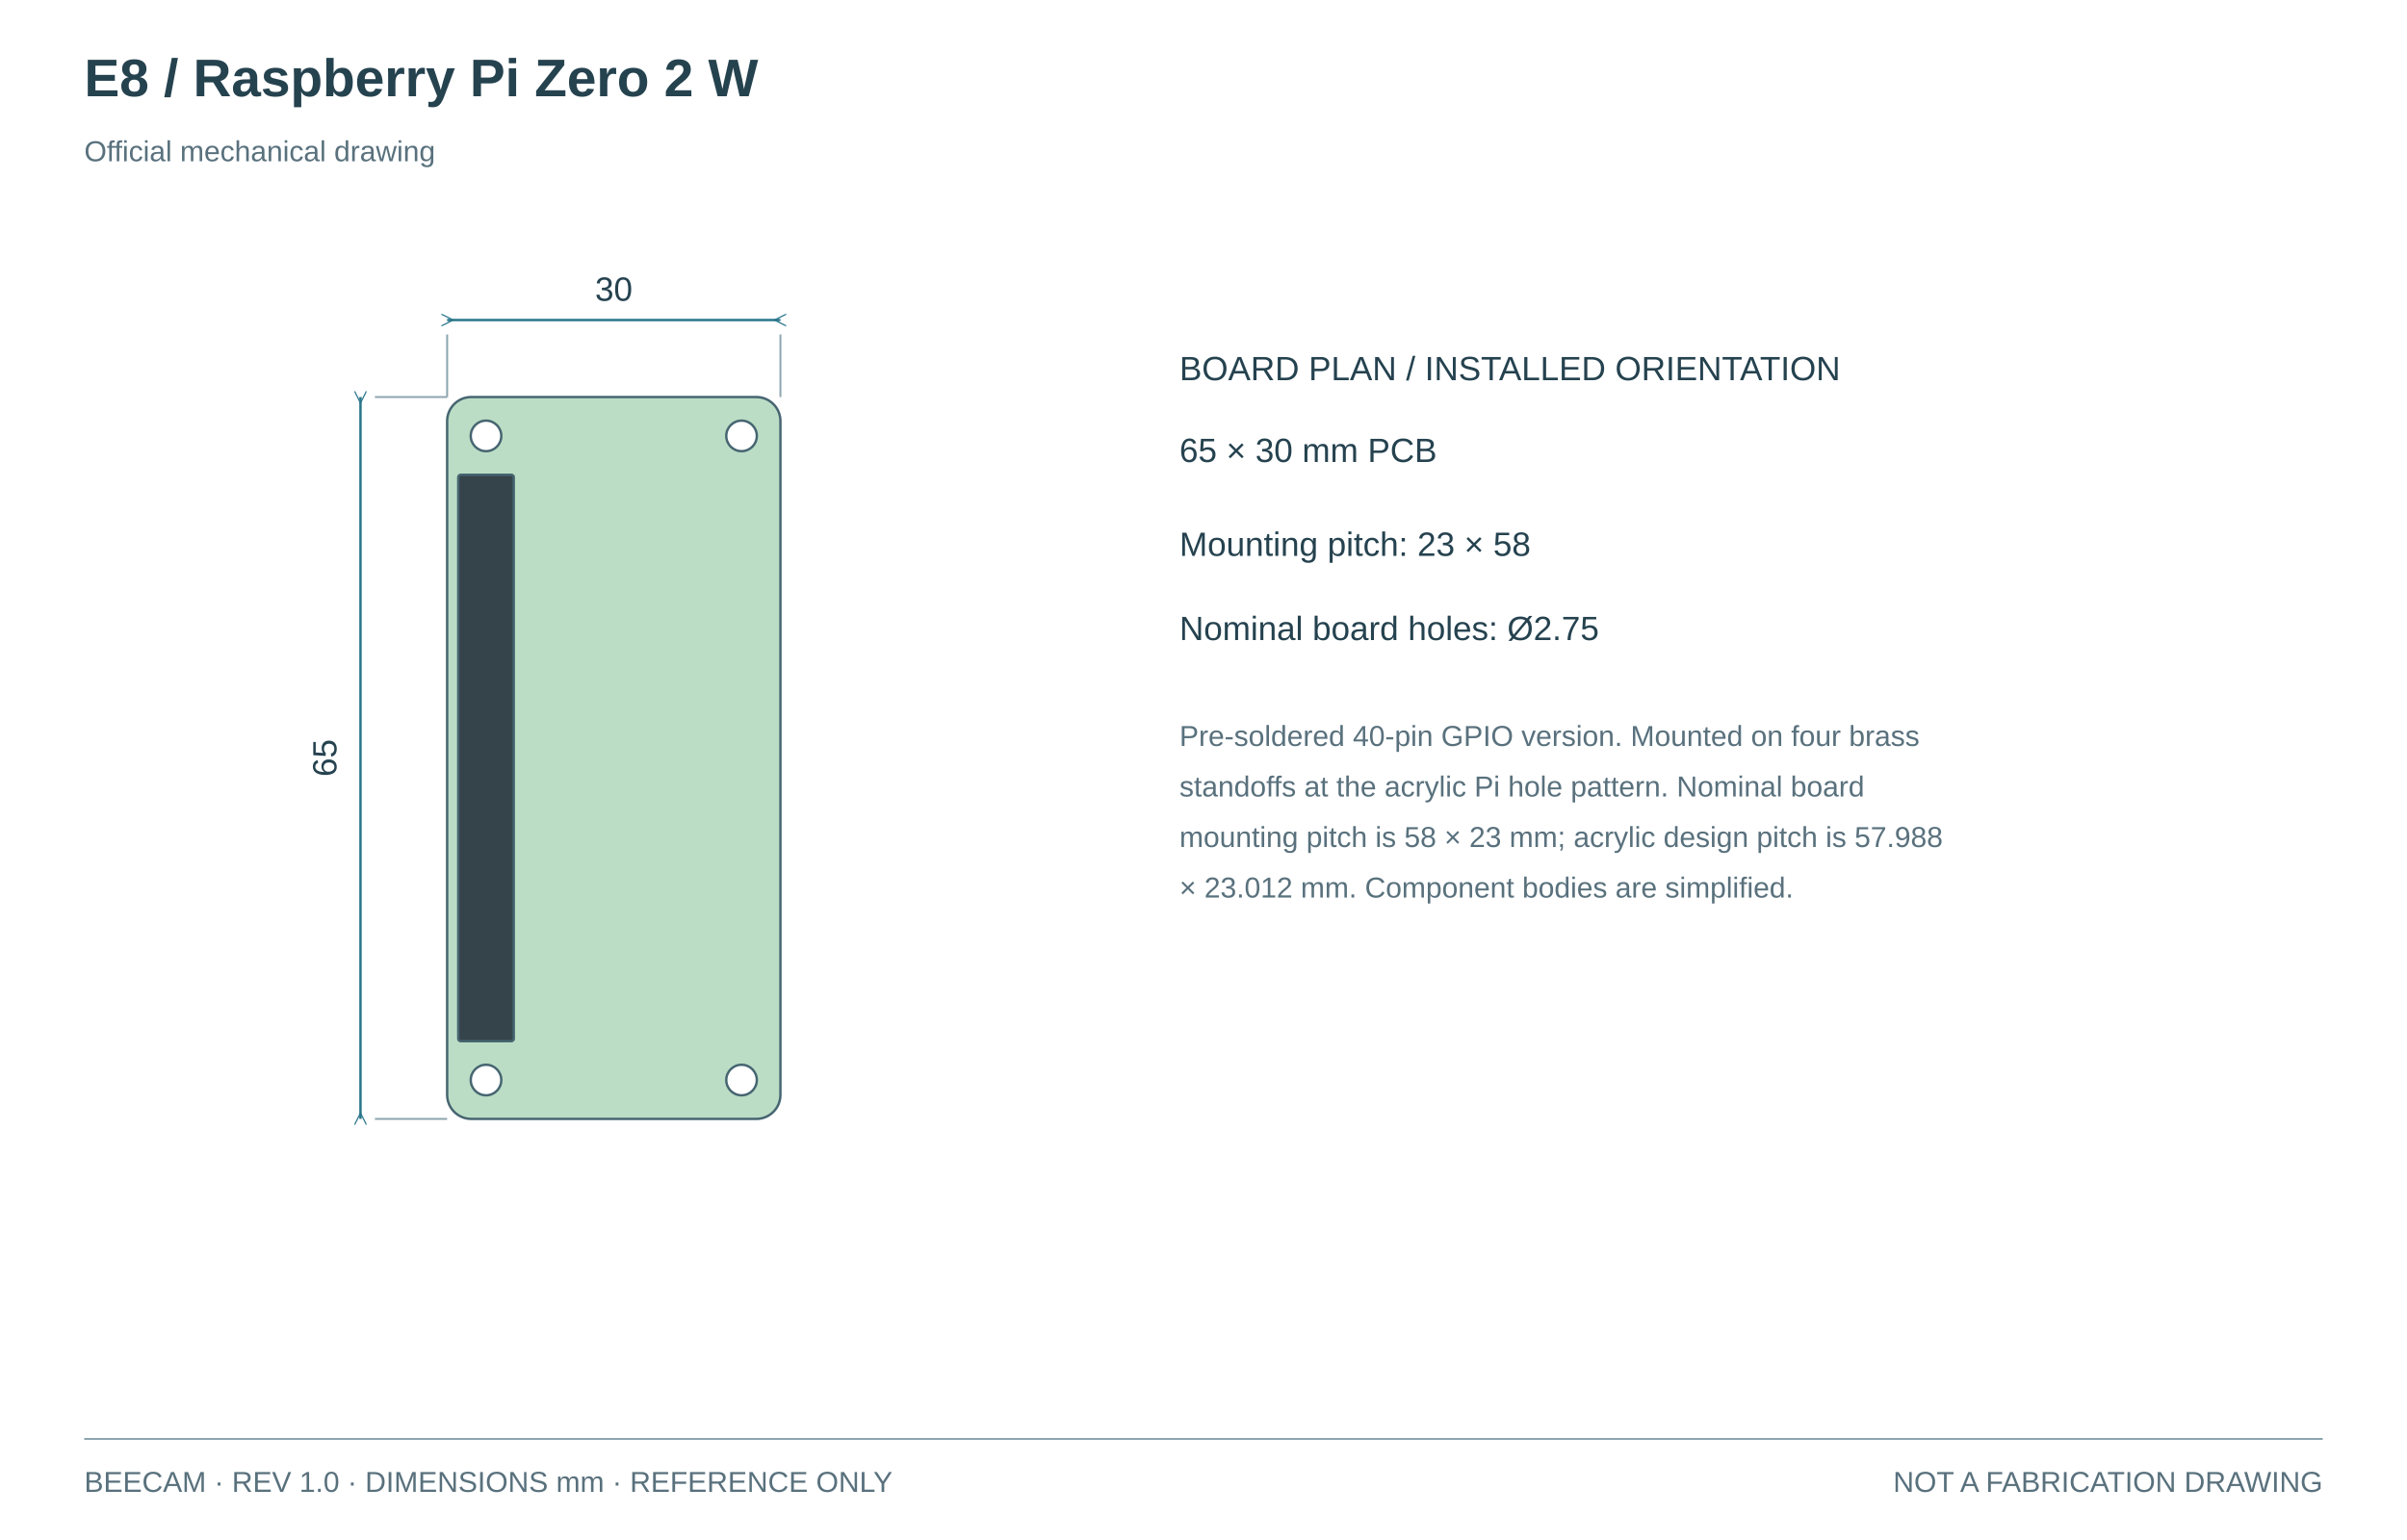
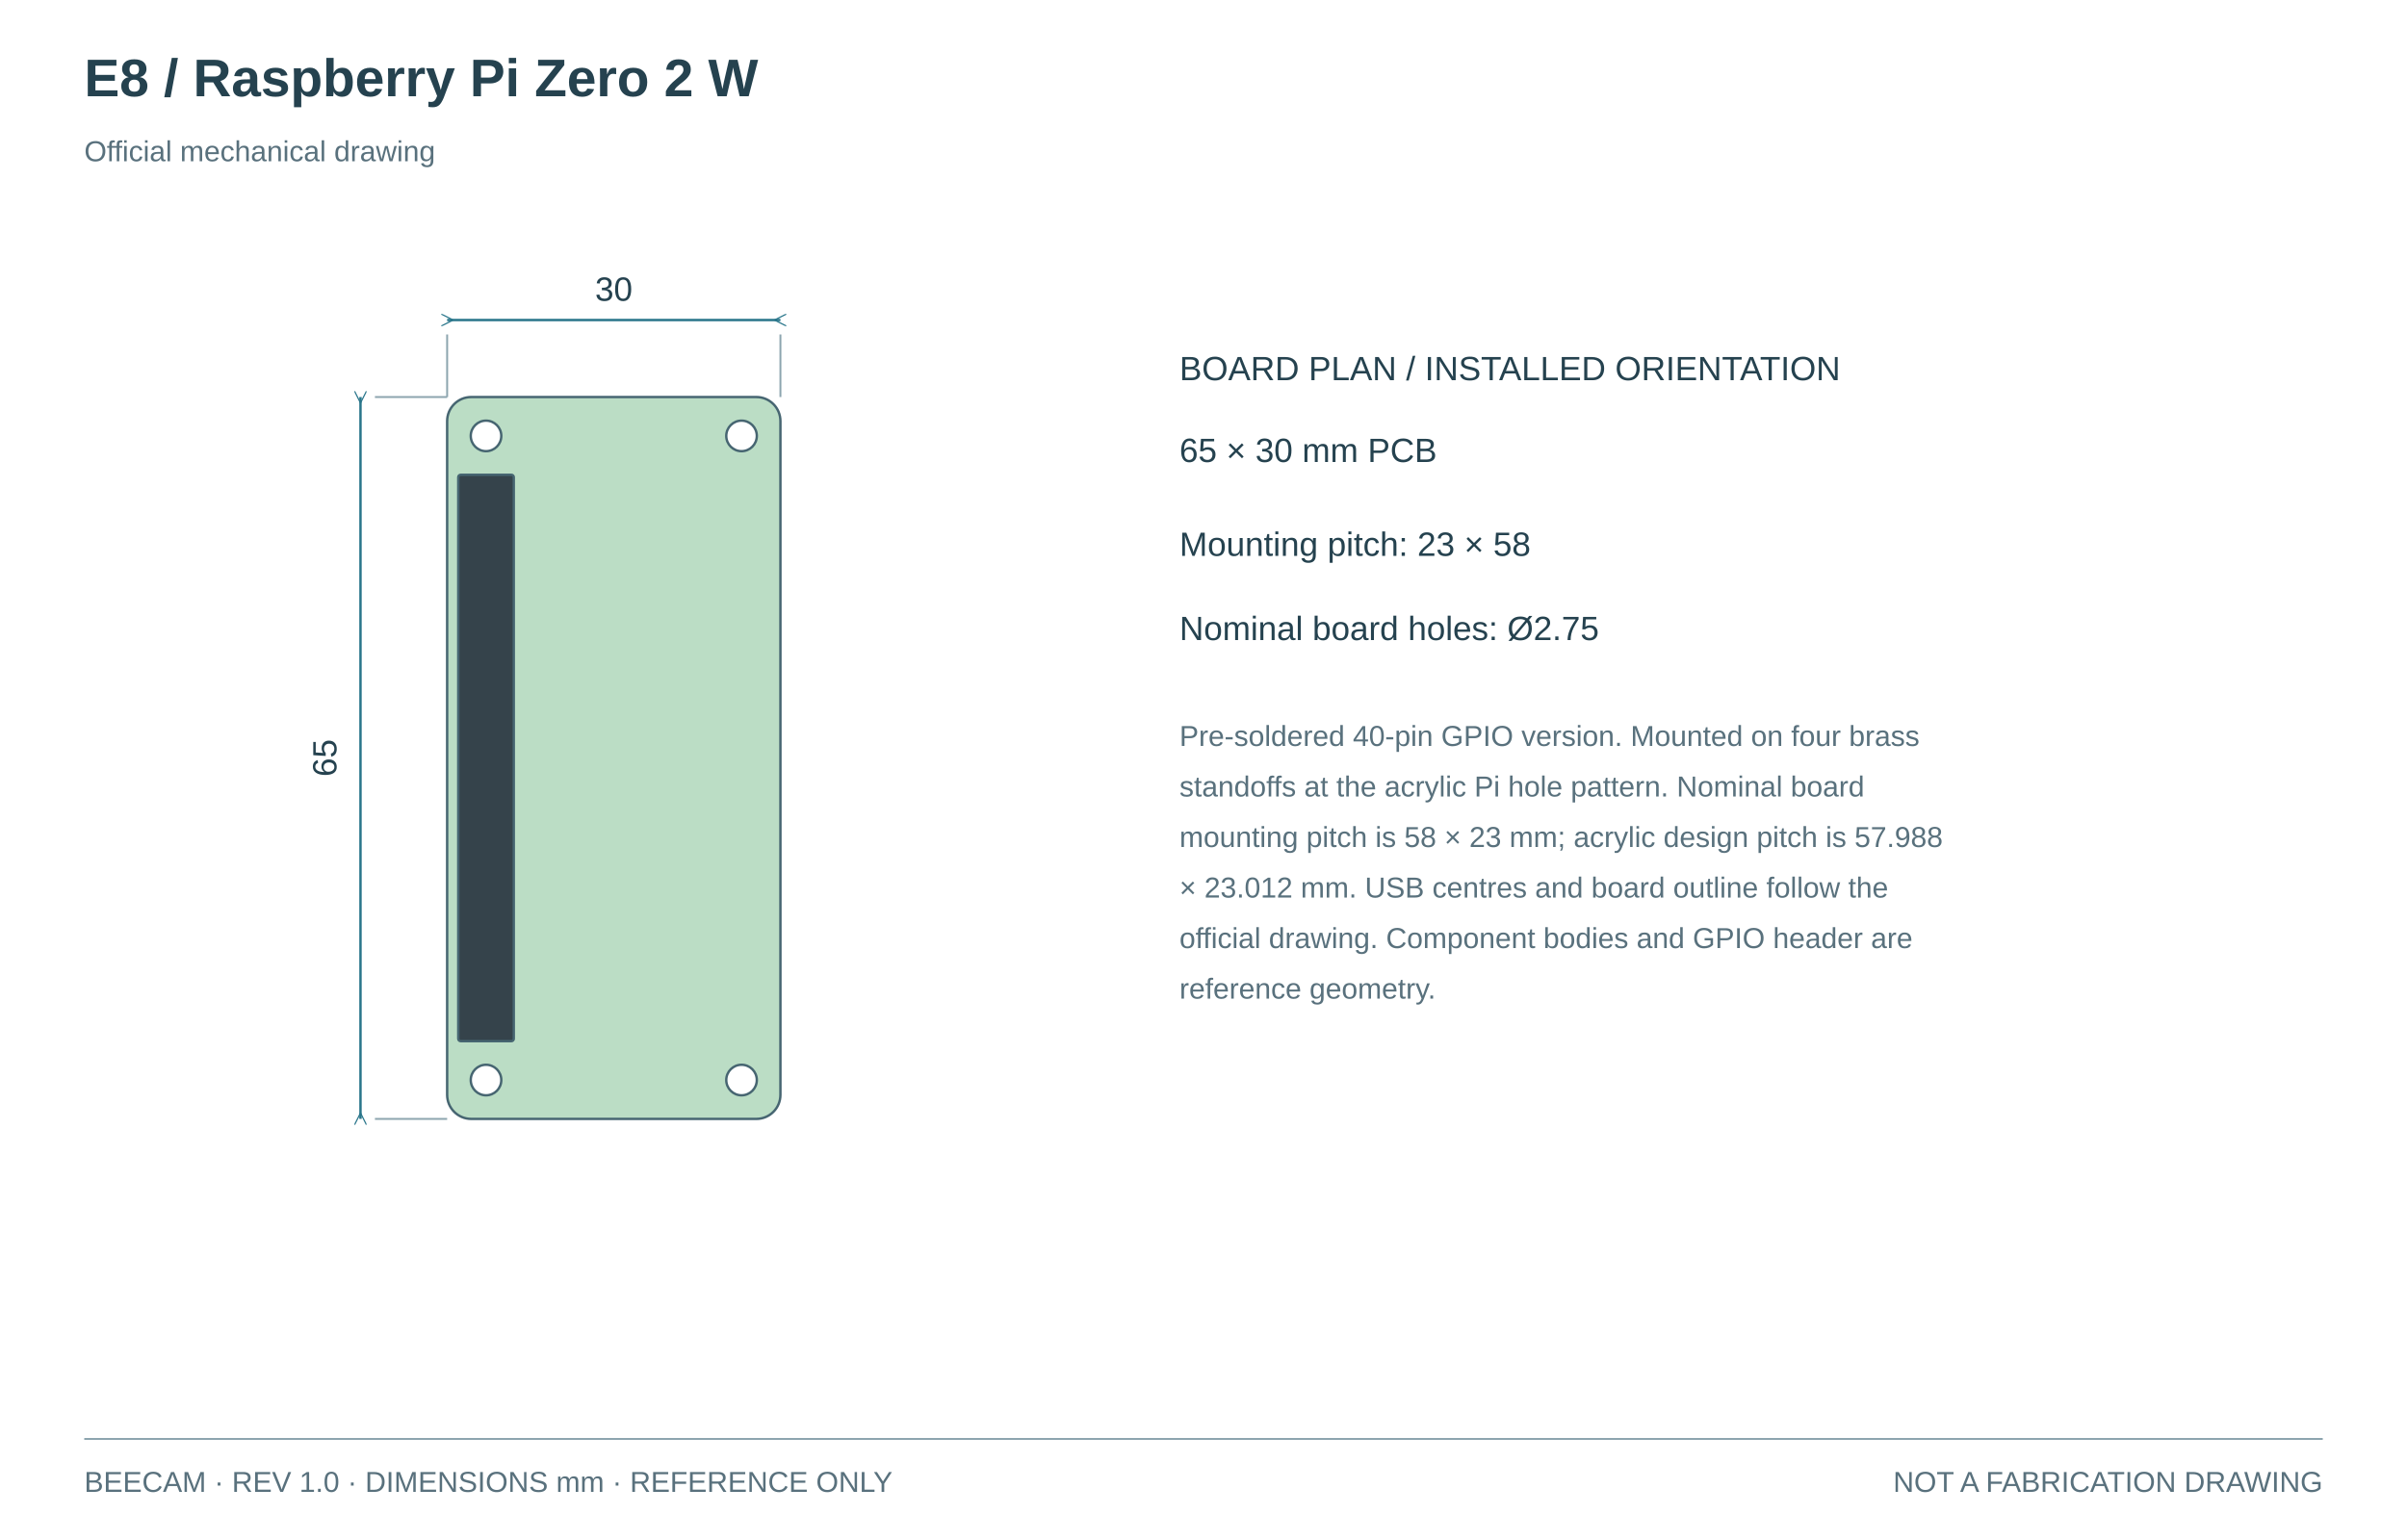
<svg xmlns="http://www.w3.org/2000/svg" width="1000" height="640" viewBox="0 0 1000 640" role="img" aria-label="E8 / Raspberry Pi Zero 2 W">
  <defs>
    <marker id="a" viewBox="0 0 10 10" refX="5" refY="5" markerWidth="5" markerHeight="5" orient="auto-start-reverse">
      <path d="M10 0L0 5L10 10" fill="none" stroke="#28758a" />
    </marker>
  </defs>
  <style>text{font-family:Arial,sans-serif;fill:#25424f}.title{font-size:22px;font-weight:bold}.label{font-size:14px}.small{font-size:12px;fill:#59717d}.edge{stroke:#466571;stroke-width:1.2;fill:none}.ext{stroke:#8da5af;stroke-width:.8}.dim{stroke:#28758a;stroke-width:1;marker-start:url(#a);marker-end:url(#a)}</style>
  <rect width="100%" height="100%" fill="white" />
  <text x="35" y="40" class="title" text-anchor="start">E8 / Raspberry Pi Zero 2 W</text>
  <text x="35" y="67" class="small" text-anchor="start">Official mechanical drawing</text>
  <rect x="185.769" y="165" width="138.462" height="300" rx="10" fill="#bbddc5" stroke="#466571" />
  <line x1="185.769" y1="165" x2="185.769" y2="139" class="ext" />
  <line x1="324.231" y1="165" x2="324.231" y2="139" class="ext" />
  <line x1="185.769" y1="133" x2="324.231" y2="133" class="dim" />
  <text x="255" y="125" class="label" text-anchor="middle">30</text>
  <line x1="185.769" y1="165" x2="155.769" y2="165" class="ext" />
  <line x1="185.769" y1="465" x2="155.769" y2="465" class="ext" />
  <line x1="149.769" y1="165" x2="149.769" y2="465" class="dim" />
  <text class="label" transform="translate(139.7692 315) rotate(-90)" text-anchor="middle">65</text>
  <circle cx="201.923" cy="448.846" r="6.346" fill="white" stroke="#466571" />
  <circle cx="201.923" cy="181.154" r="6.346" fill="white" stroke="#466571" />
  <circle cx="308.077" cy="448.846" r="6.346" fill="white" stroke="#466571" />
  <circle cx="308.077" cy="181.154" r="6.346" fill="white" stroke="#466571" />
  <rect x="190.385" y="197.308" width="23.077" height="235.385" rx="1" fill="#35434b" stroke="#466571" />
  <text x="490" y="158" class="label" text-anchor="start">BOARD PLAN / INSTALLED ORIENTATION</text>
  <text x="490" y="192" class="label" text-anchor="start">65 × 30 mm PCB</text>
  <text x="490" y="231" class="label" text-anchor="start">Mounting pitch: 23 × 58</text>
  <text x="490" y="266" class="label" text-anchor="start">Nominal board holes: Ø2.75</text>
  <text x="490" y="310" class="small" text-anchor="start">Pre-soldered 40-pin GPIO version. Mounted on four brass</text>
  <text x="490" y="331" class="small" text-anchor="start">standoffs at the acrylic Pi hole pattern. Nominal board</text>
  <text x="490" y="352" class="small" text-anchor="start">mounting pitch is 58 × 23 mm; acrylic design pitch is 57.988</text>
-   <text x="490" y="373" class="small" text-anchor="start">× 23.012 mm. Component bodies are simplified.</text>
+   <text x="490" y="373" class="small" text-anchor="start">× 23.012 mm. USB centres and board outline follow the</text>
+   <text x="490" y="394" class="small" text-anchor="start">official drawing. Component bodies and GPIO header are</text>
+   <text x="490" y="415" class="small" text-anchor="start">reference geometry.</text>
  <line x1="35" y1="598" x2="965" y2="598" class="ext" />
  <text x="35" y="620" class="small" text-anchor="start">BEECAM · REV 1.0 · DIMENSIONS mm · REFERENCE ONLY</text>
  <text x="965" y="620" class="small" text-anchor="end">NOT A FABRICATION DRAWING</text>
</svg>
